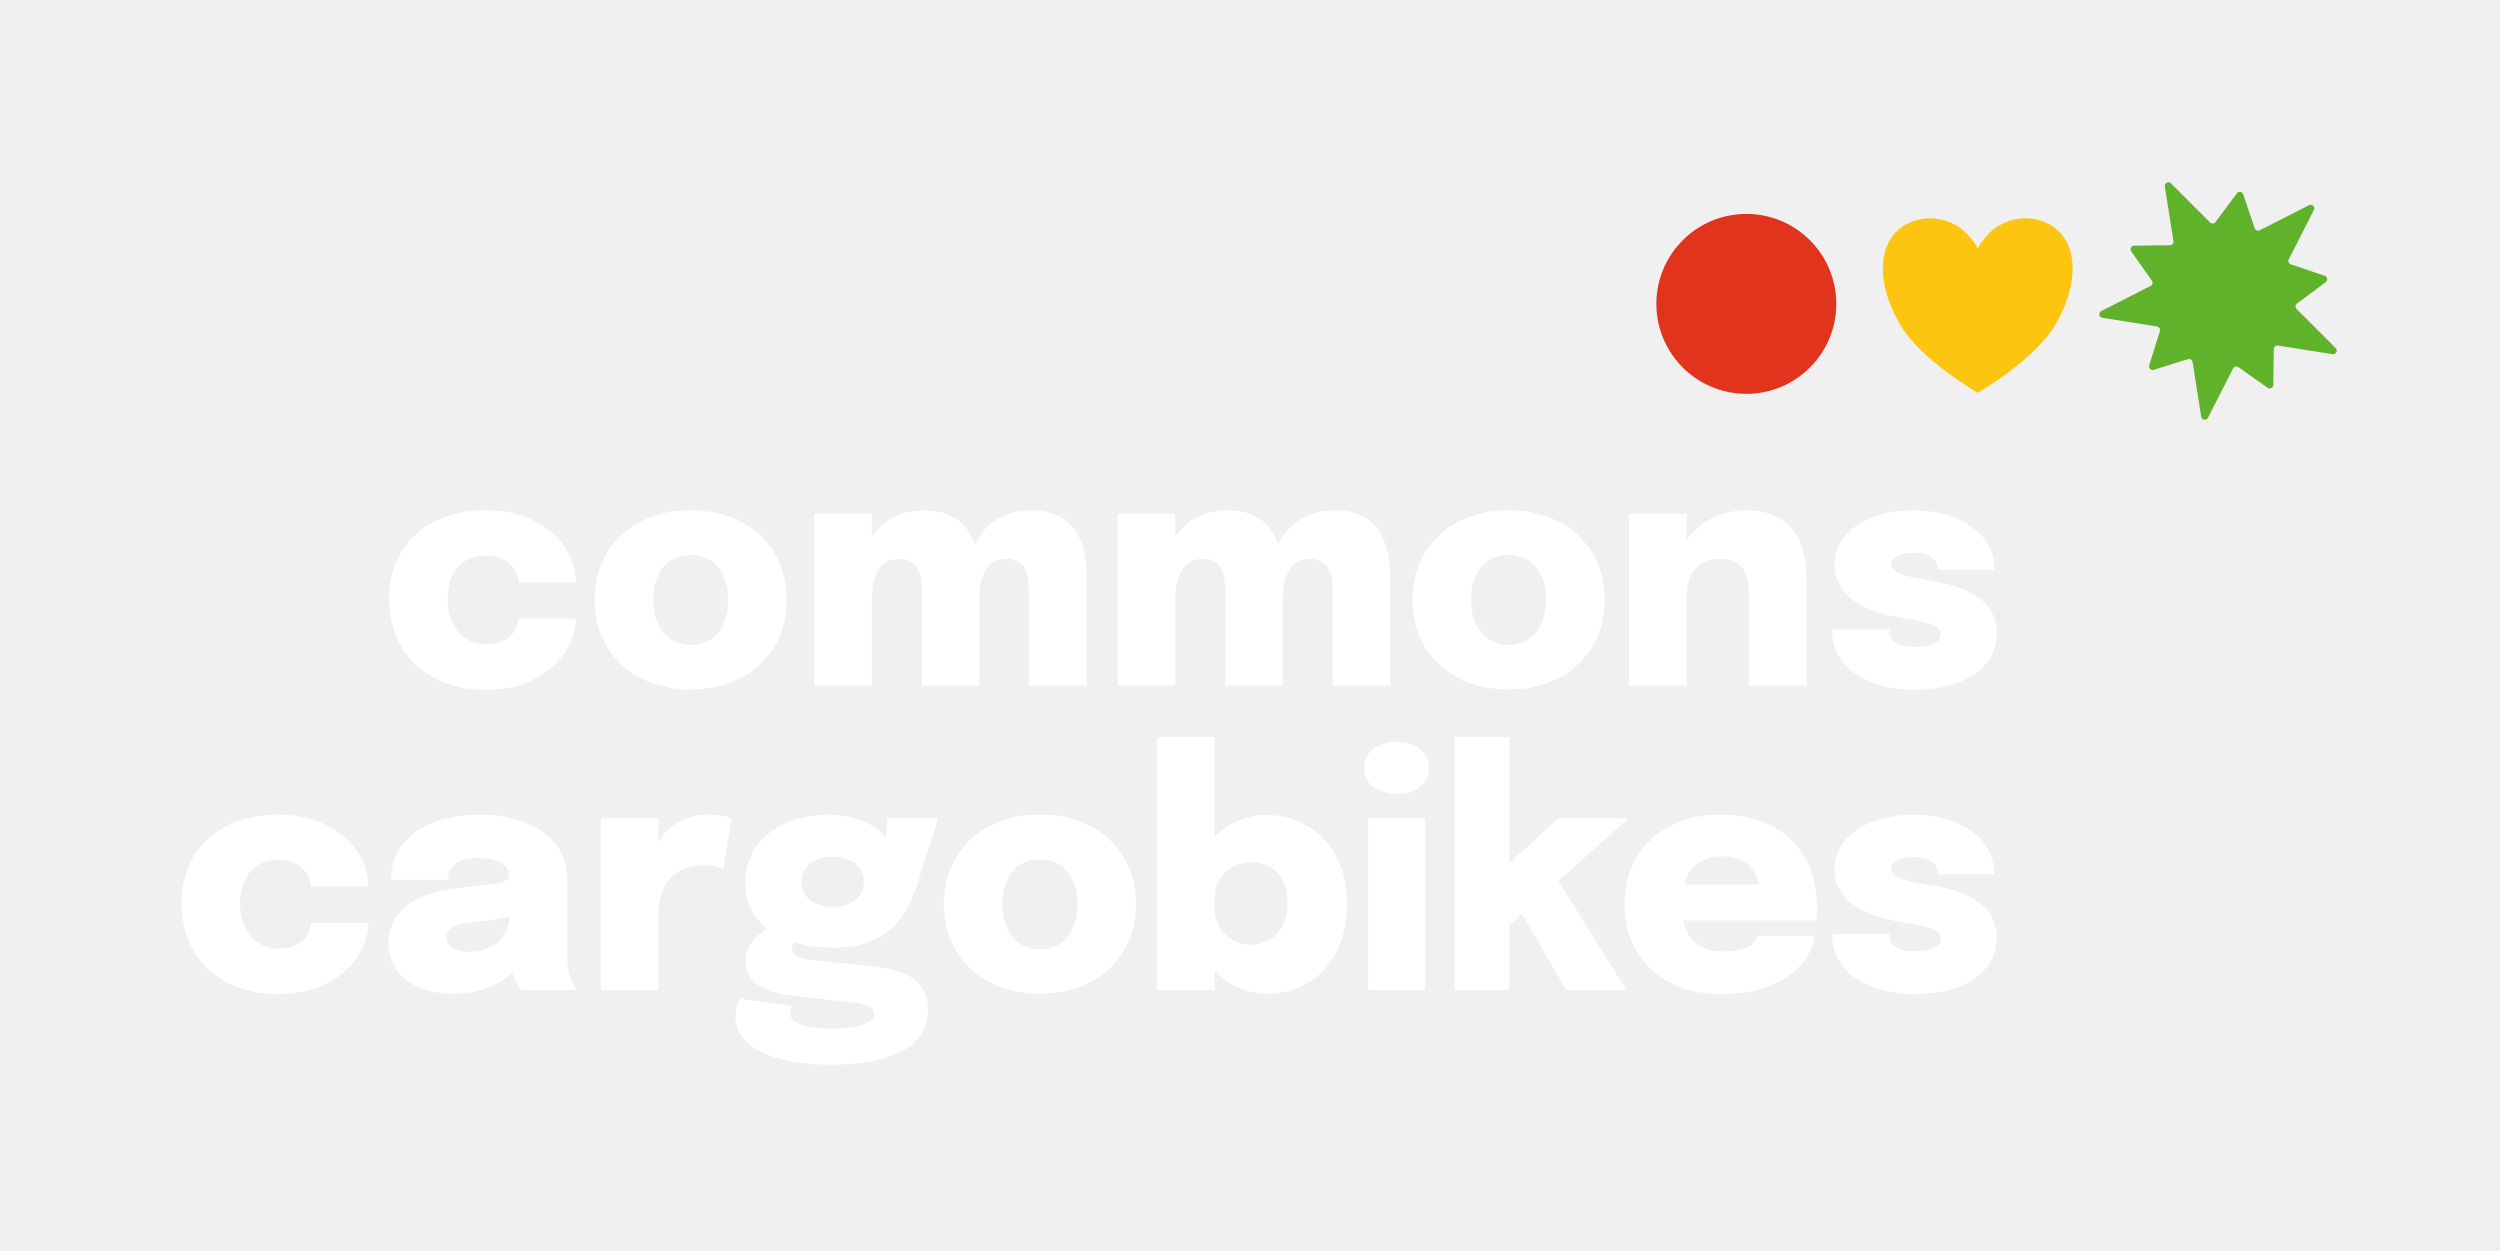
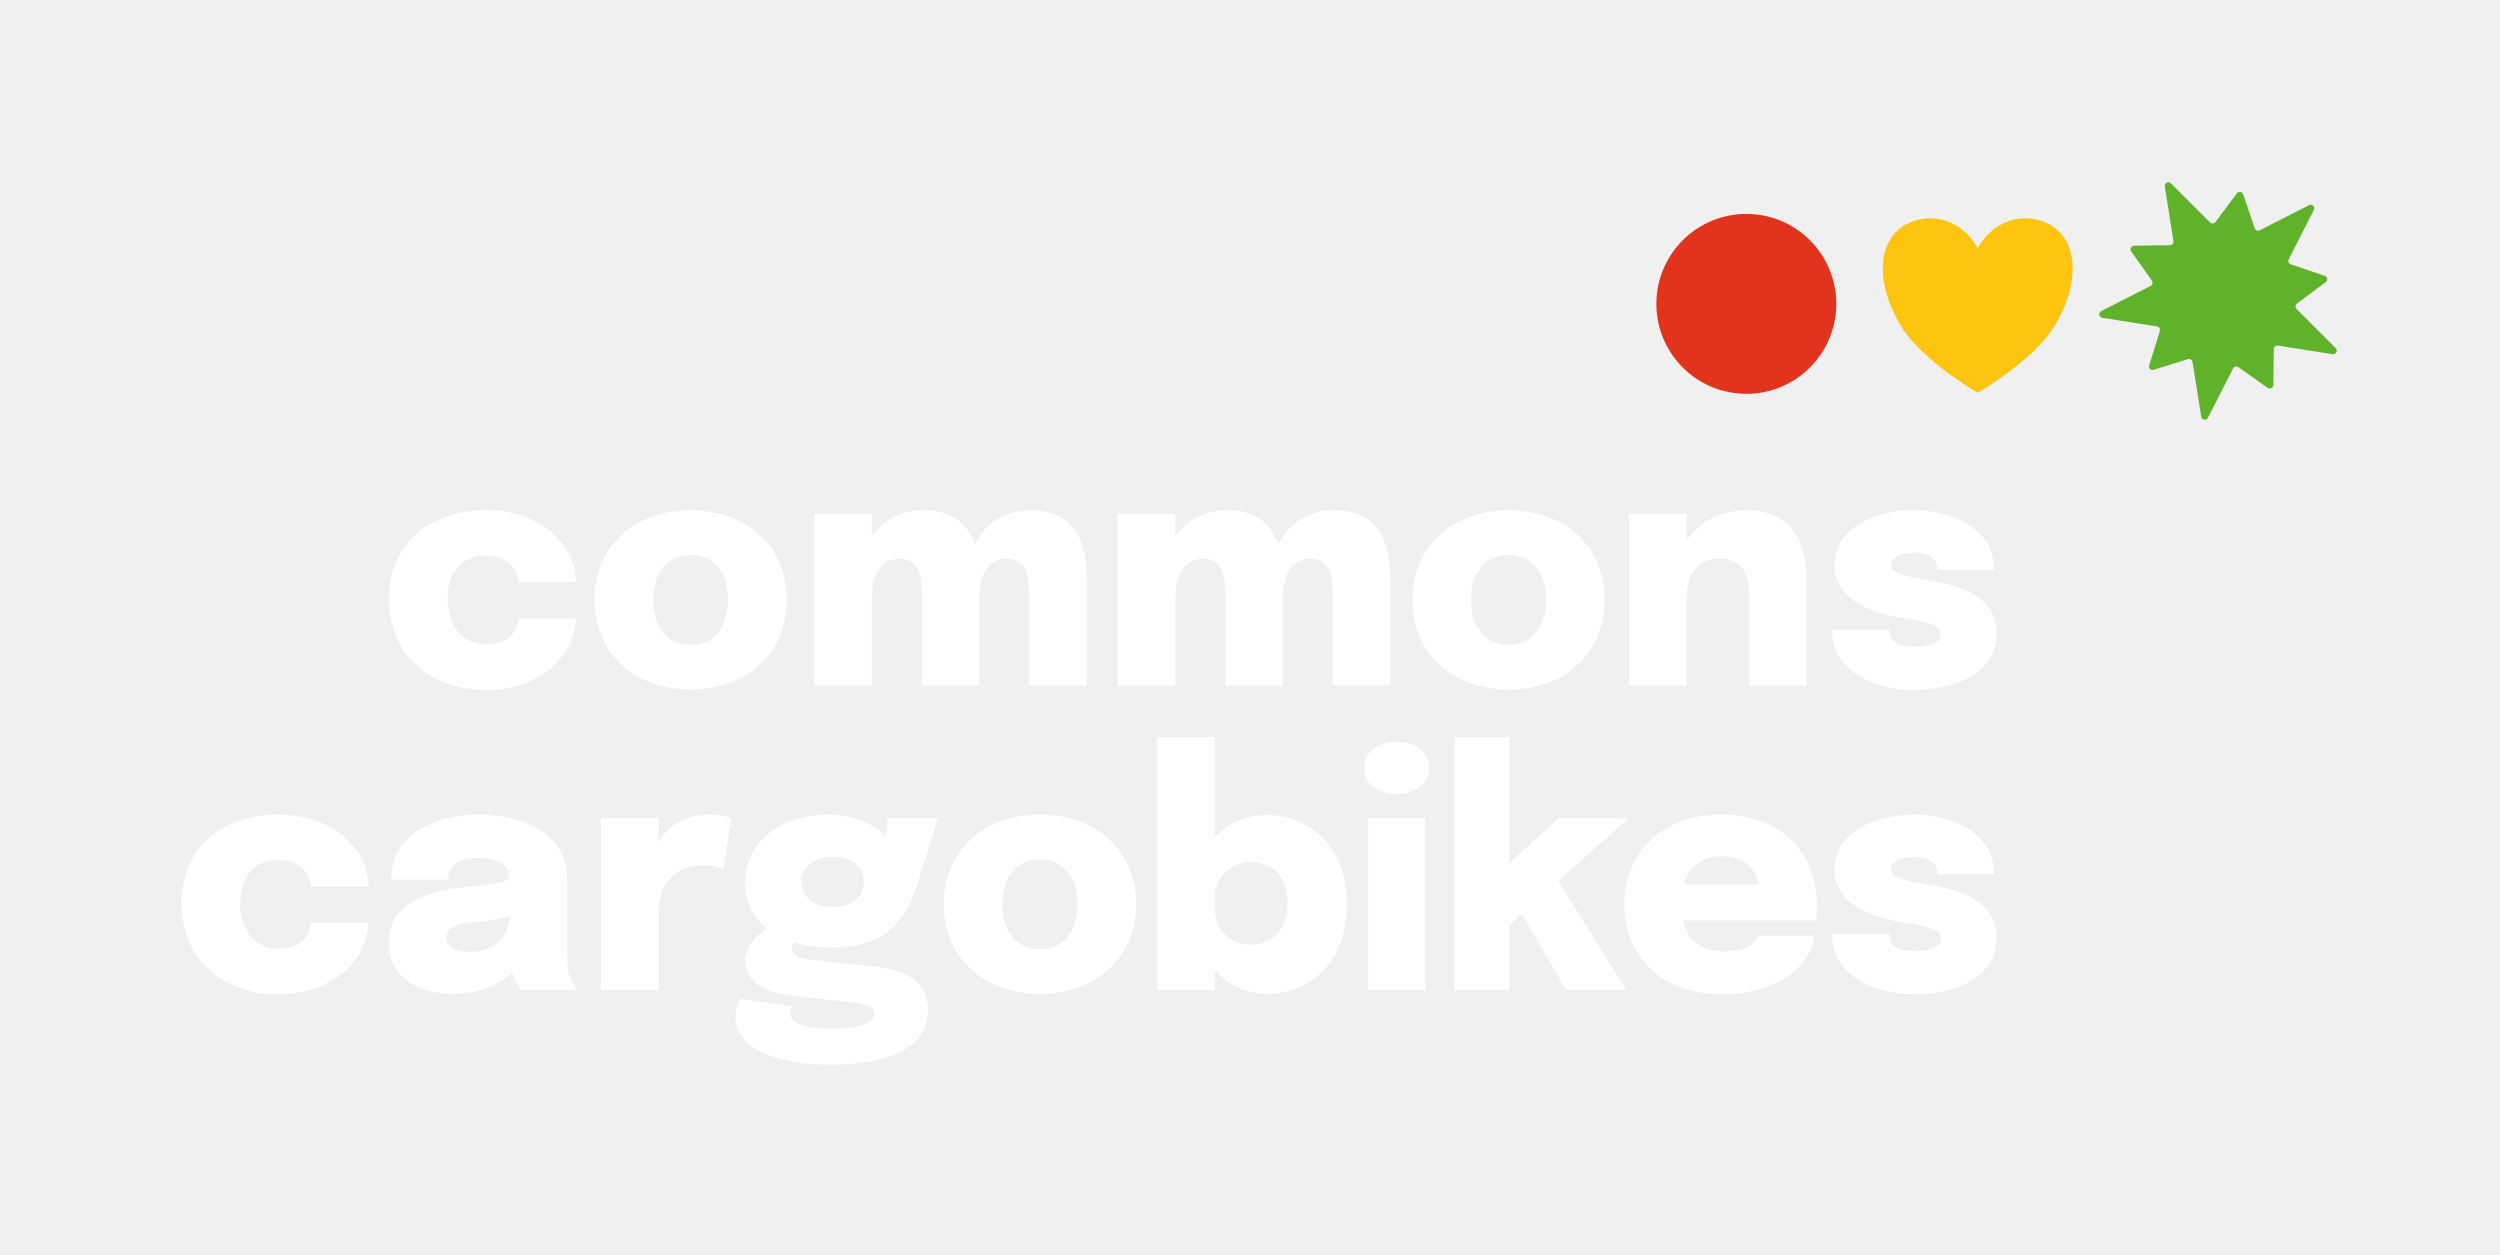
- <svg xmlns="http://www.w3.org/2000/svg" width="100%" height="100%" viewBox="0 0 2600 1301" version="1.1" xml:space="preserve" style="fill-rule:evenodd;clip-rule:evenodd;stroke-linejoin:round;stroke-miterlimit:2;">
-   <rect id="commonscargobikes----negativ" x="0.83" y="0.857" width="2598.43" height="1299.21" style="fill:none;" />
-   <g transform="matrix(6.73787,0,0,6.73787,-4020.62,-3380.97)">
+ <svg xmlns="http://www.w3.org/2000/svg" width="100%" height="100%" viewBox="0 0 624 313" version="1.1" xml:space="preserve" style="fill-rule:evenodd;clip-rule:evenodd;stroke-linejoin:round;stroke-miterlimit:2;">
+   <rect id="commonscargobikes----negativ" x="0.199" y="0.206" width="623.622" height="311.811" style="fill:none;" />
+   <g transform="matrix(1.61709,0,0,1.61709,-964.949,-811.432)">
    <g transform="matrix(49.9432,0,0,49.9432,655.326,607.619)">
      <path d="M0.328,0.013c0.183,-0 0.278,-0.12 0.278,-0.221l-0.177,-0c-0.005,0.045 -0.033,0.08 -0.102,0.08c-0.069,0 -0.117,-0.055 -0.117,-0.14c0,-0.086 0.048,-0.134 0.117,-0.134c0.066,0 0.093,0.037 0.101,0.071c0.001,0.004 0.001,0.007 0.001,0.011l0.177,0l-0,-0.004c-0,-0.1 -0.096,-0.218 -0.278,-0.218c-0.183,0 -0.299,0.11 -0.299,0.274c0,0.164 0.116,0.281 0.299,0.281Z" style="fill:#fff;fill-rule:nonzero;" />
    </g>
    <g transform="matrix(49.9432,0,0,49.9432,687.04,607.619)">
      <path d="M0.326,0.012c0.176,0 0.297,-0.114 0.297,-0.277c0,-0.164 -0.121,-0.277 -0.297,-0.277c-0.176,0 -0.297,0.113 -0.297,0.277c0,0.163 0.121,0.277 0.297,0.277Zm0,-0.138c-0.071,0 -0.116,-0.055 -0.116,-0.139c0,-0.085 0.045,-0.139 0.116,-0.139c0.071,0 0.116,0.054 0.116,0.139c0,0.084 -0.045,0.139 -0.116,0.139Z" style="fill:#fff;fill-rule:nonzero;" />
    </g>
    <g transform="matrix(49.9432,0,0,49.9432,719.603,607.619)">
      <path d="M0.056,-0l0.178,-0l-0,-0.268c-0,-0.07 0.026,-0.124 0.084,-0.124c0.064,-0 0.071,0.056 0.071,0.11l-0,0.282l0.177,-0l-0,-0.27c-0,-0.068 0.025,-0.122 0.083,-0.122c0.063,-0 0.071,0.049 0.071,0.109l-0,0.283l0.178,-0l0,-0.332c0,-0.113 -0.037,-0.21 -0.172,-0.21c-0.082,0 -0.142,0.04 -0.174,0.106c-0.021,-0.062 -0.067,-0.106 -0.157,-0.106c-0.071,0 -0.127,0.03 -0.161,0.082l-0,-0.071l-0.178,-0l-0,0.531Z" style="fill:#fff;fill-rule:nonzero;" />
    </g>
    <g transform="matrix(49.9432,0,0,49.9432,766.45,607.619)">
      <path d="M0.056,-0l0.178,-0l-0,-0.268c-0,-0.07 0.026,-0.124 0.084,-0.124c0.064,-0 0.071,0.056 0.071,0.11l-0,0.282l0.177,-0l-0,-0.27c-0,-0.068 0.025,-0.122 0.083,-0.122c0.063,-0 0.071,0.049 0.071,0.109l-0,0.283l0.178,-0l0,-0.332c0,-0.113 -0.037,-0.21 -0.172,-0.21c-0.082,0 -0.142,0.04 -0.174,0.106c-0.021,-0.062 -0.067,-0.106 -0.157,-0.106c-0.071,0 -0.127,0.03 -0.161,0.082l-0,-0.071l-0.178,-0l-0,0.531Z" style="fill:#fff;fill-rule:nonzero;" />
    </g>
    <g transform="matrix(49.9432,0,0,49.9432,813.296,607.619)">
      <path d="M0.326,0.012c0.176,0 0.297,-0.114 0.297,-0.277c0,-0.164 -0.121,-0.277 -0.297,-0.277c-0.176,0 -0.297,0.113 -0.297,0.277c0,0.163 0.121,0.277 0.297,0.277Zm0,-0.138c-0.071,0 -0.116,-0.055 -0.116,-0.139c0,-0.085 0.045,-0.139 0.116,-0.139c0.071,0 0.116,0.054 0.116,0.139c0,0.084 -0.045,0.139 -0.116,0.139Z" style="fill:#fff;fill-rule:nonzero;" />
    </g>
    <g transform="matrix(49.9432,0,0,49.9432,845.36,607.619)">
      <path d="M0.056,-0l0.178,-0l-0,-0.272c-0,-0.073 0.034,-0.12 0.102,-0.12c0.078,-0 0.091,0.055 0.091,0.115l0,0.277l0.178,-0l0,-0.329c0,-0.126 -0.054,-0.213 -0.187,-0.213c-0.077,0 -0.144,0.035 -0.184,0.093l-0,-0.082l-0.178,-0l-0,0.531Z" style="fill:#fff;fill-rule:nonzero;" />
    </g>
    <g transform="matrix(49.9432,0,0,49.9432,878.098,607.619)">
      <path d="M0.282,0.013c0.122,-0 0.255,-0.048 0.255,-0.176c-0,-0.121 -0.135,-0.151 -0.218,-0.164c-0.063,-0.01 -0.108,-0.021 -0.108,-0.047c-0,-0.029 0.043,-0.037 0.072,-0.037c0.034,-0 0.071,0.014 0.071,0.048l0,0.005l0.175,0l0,-0.006c0,-0.11 -0.117,-0.178 -0.245,-0.178c-0.134,0 -0.248,0.059 -0.248,0.171c0,0.11 0.122,0.148 0.216,0.163c0.08,0.013 0.112,0.021 0.112,0.05c0,0.028 -0.043,0.038 -0.077,0.038c-0.05,0 -0.081,-0.013 -0.081,-0.047l0,-0.006l-0.177,0l0,0.007c0,0.12 0.128,0.179 0.253,0.179Z" style="fill:#fff;fill-rule:nonzero;" />
    </g>
    <g transform="matrix(49.9432,0,0,49.9432,623.288,654.595)">
      <path d="M0.328,0.013c0.183,-0 0.278,-0.12 0.278,-0.221l-0.177,-0c-0.005,0.045 -0.033,0.08 -0.102,0.08c-0.069,0 -0.117,-0.055 -0.117,-0.14c0,-0.086 0.048,-0.134 0.117,-0.134c0.066,0 0.093,0.037 0.101,0.071c0.001,0.004 0.001,0.007 0.001,0.011l0.177,0l-0,-0.004c-0,-0.1 -0.096,-0.218 -0.278,-0.218c-0.183,0 -0.299,0.11 -0.299,0.274c0,0.164 0.116,0.281 0.299,0.281Z" style="fill:#fff;fill-rule:nonzero;" />
    </g>
    <g transform="matrix(49.9432,0,0,49.9432,655.001,654.595)">
      <path d="M0.234,0.012c0.073,-0 0.141,-0.025 0.182,-0.067c0.001,0.004 0.002,0.008 0.004,0.013c0.007,0.02 0.019,0.036 0.025,0.042l0.174,0c-0.006,-0.006 -0.019,-0.024 -0.027,-0.048c-0.006,-0.021 -0.006,-0.048 -0.006,-0.077l-0,-0.218c-0,-0.135 -0.129,-0.199 -0.272,-0.199c-0.153,0 -0.272,0.07 -0.272,0.201l0.176,0c0,-0.045 0.032,-0.067 0.094,-0.067c0.059,-0 0.095,0.022 0.095,0.054l-0,0.001c-0,0.02 -0.034,0.025 -0.146,0.036c-0.116,0.011 -0.227,0.057 -0.227,0.172c0,0.1 0.084,0.157 0.2,0.157Zm0.051,-0.13c-0.047,-0 -0.072,-0.015 -0.072,-0.044c0,-0.031 0.028,-0.042 0.085,-0.048c0.036,-0.003 0.076,-0.009 0.111,-0.018c-0.007,0.08 -0.067,0.11 -0.124,0.11Z" style="fill:#fff;fill-rule:nonzero;" />
    </g>
    <g transform="matrix(49.9432,0,0,49.9432,686.665,654.595)">
      <path d="M0.056,-0l0.178,-0l0,-0.238c0,-0.071 0.036,-0.148 0.141,-0.148c0.031,0 0.053,0.01 0.059,0.013l0.026,-0.157c-0.006,-0.003 -0.028,-0.012 -0.071,-0.012c-0.071,0 -0.123,0.032 -0.155,0.084l0,-0.073l-0.178,-0l-0,0.531Z" style="fill:#fff;fill-rule:nonzero;" />
    </g>
    <g transform="matrix(49.9432,0,0,49.9432,709.939,654.595)">
      <path d="M0.431,-0.073l-0.187,-0.02c-0.049,-0.005 -0.064,-0.018 -0.064,-0.035c-0,-0.007 0.004,-0.013 0.009,-0.019c0.034,0.011 0.074,0.016 0.119,0.016c0.157,0 0.225,-0.082 0.261,-0.198l0.063,-0.202l-0.156,-0l-0.005,0.059c-0.034,-0.042 -0.103,-0.07 -0.178,-0.07c-0.146,0 -0.257,0.083 -0.257,0.209c0,0.06 0.024,0.109 0.067,0.143c-0.03,0.019 -0.066,0.055 -0.066,0.1c-0,0.063 0.057,0.098 0.133,0.106l0.201,0.023c0.033,0.003 0.064,0.01 0.064,0.035c0,0.028 -0.051,0.046 -0.128,0.046c-0.075,-0 -0.132,-0.016 -0.132,-0.046c0,-0.012 0.004,-0.021 0.007,-0.024l-0.161,-0.023c-0.009,0.014 -0.015,0.034 -0.015,0.057c0,0.089 0.11,0.147 0.297,0.147c0.187,-0 0.298,-0.059 0.298,-0.168c-0,-0.093 -0.068,-0.125 -0.17,-0.136Zm-0.124,-0.184c-0.056,-0 -0.097,-0.027 -0.097,-0.077c0,-0.049 0.042,-0.078 0.097,-0.078c0.055,0 0.096,0.028 0.096,0.077c-0,0.05 -0.04,0.078 -0.096,0.078Z" style="fill:#fff;fill-rule:nonzero;" />
    </g>
    <g transform="matrix(49.9432,0,0,49.9432,740.954,654.595)">
      <path d="M0.326,0.012c0.176,0 0.297,-0.114 0.297,-0.277c0,-0.164 -0.121,-0.277 -0.297,-0.277c-0.176,0 -0.297,0.113 -0.297,0.277c0,0.163 0.121,0.277 0.297,0.277Zm0,-0.138c-0.071,0 -0.116,-0.055 -0.116,-0.139c0,-0.085 0.045,-0.139 0.116,-0.139c0.071,0 0.116,0.054 0.116,0.139c0,0.084 -0.045,0.139 -0.116,0.139Z" style="fill:#fff;fill-rule:nonzero;" />
    </g>
    <g transform="matrix(49.9432,0,0,49.9432,772.518,654.595)">
      <path d="M0.056,-0l0.178,-0l0,-0.061c0.042,0.045 0.098,0.073 0.161,0.073c0.133,0 0.248,-0.096 0.248,-0.281c0,-0.175 -0.12,-0.272 -0.248,-0.272c-0.063,-0 -0.119,0.025 -0.161,0.069l0,-0.31l-0.178,0l-0,0.782Zm0.29,-0.395c0.06,-0 0.113,0.037 0.113,0.126c0,0.09 -0.054,0.129 -0.113,0.129c-0.056,0 -0.112,-0.041 -0.112,-0.112l0,-0.034c0,-0.07 0.057,-0.109 0.112,-0.109Z" style="fill:#fff;fill-rule:nonzero;" />
    </g>
    <g transform="matrix(49.9432,0,0,49.9432,805.605,654.595)">
      <path d="M0.134,-0.606c0.053,0 0.1,-0.028 0.1,-0.08c0,-0.052 -0.047,-0.081 -0.1,-0.081c-0.054,0 -0.101,0.029 -0.101,0.081c0,0.051 0.047,0.08 0.101,0.08Zm-0.088,0.606l0.176,-0l0,-0.531l-0.176,-0l-0,0.531Z" style="fill:#fff;fill-rule:nonzero;" />
    </g>
    <g transform="matrix(49.9432,0,0,49.9432,818.44,654.595)">
      <path d="M0.056,-0l0.169,-0l-0,-0.199l0.039,-0.036l0.137,0.235l0.186,-0l-0.21,-0.337l0.217,-0.194l-0.217,-0l-0.152,0.139l-0,-0.39l-0.169,0l-0,0.782Z" style="fill:#fff;fill-rule:nonzero;" />
    </g>
    <g transform="matrix(49.9432,0,0,49.9432,846.009,654.595)">
      <path d="M0.616,-0.168l-0.176,-0c-0.003,0.022 -0.031,0.049 -0.105,0.049c-0.071,0 -0.111,-0.034 -0.124,-0.096l0.411,0c0.001,-0.008 0.002,-0.024 0.002,-0.042c-0,-0.173 -0.114,-0.285 -0.297,-0.285c-0.177,0 -0.298,0.111 -0.298,0.277c0,0.163 0.116,0.278 0.298,0.278c0.177,-0 0.28,-0.089 0.289,-0.181Zm-0.286,-0.245c0.074,0 0.108,0.044 0.113,0.087l-0.23,-0c0.015,-0.056 0.055,-0.087 0.117,-0.087Z" style="fill:#fff;fill-rule:nonzero;" />
    </g>
    <g transform="matrix(49.9432,0,0,49.9432,878.098,654.595)">
      <path d="M0.282,0.013c0.122,-0 0.255,-0.048 0.255,-0.176c-0,-0.121 -0.135,-0.151 -0.218,-0.164c-0.063,-0.01 -0.108,-0.021 -0.108,-0.047c-0,-0.029 0.043,-0.037 0.072,-0.037c0.034,-0 0.071,0.014 0.071,0.048l0,0.005l0.175,0l0,-0.006c0,-0.11 -0.117,-0.178 -0.245,-0.178c-0.134,0 -0.248,0.059 -0.248,0.171c0,0.11 0.122,0.148 0.216,0.163c0.08,0.013 0.112,0.021 0.112,0.05c0,0.028 -0.043,0.038 -0.077,0.038c-0.05,0 -0.081,-0.013 -0.081,-0.047l0,-0.006l-0.177,0l0,0.007c0,0.12 0.128,0.179 0.253,0.179Z" style="fill:#fff;fill-rule:nonzero;" />
    </g>
  </g>
  <g>
-     <path d="M1909.74,316.031c-0,-51.672 -41.889,-93.561 -93.561,-93.561c-51.667,-0 -93.557,41.889 -93.557,93.561c0,51.671 41.89,93.56 93.557,93.56c51.672,0 93.561,-41.889 93.561,-93.56" style="fill:#e2341d;" />
-     <path d="M2056.85,258.202c20.777,-37.593 62.333,-37.593 83.111,-18.797c20.778,18.797 20.778,56.391 -0,93.984c-14.545,28.195 -51.945,56.39 -83.111,75.187c-31.167,-18.797 -68.566,-46.992 -83.111,-75.187c-20.778,-37.593 -20.778,-75.187 0,-93.984c20.778,-18.796 62.333,-18.796 83.111,18.797Z" style="fill:#fdc50f;" />
-     <path d="M2406.42,218.399l-26.125,51.249c-1.037,2.038 -0.027,4.518 2.136,5.253l35.286,11.953c2.857,0.967 3.457,4.75 1.038,6.555l-29.875,22.3c-1.833,1.364 -2.024,4.039 -0.41,5.653l40.655,40.656c2.569,2.568 0.349,6.918 -3.233,6.351l-56.809,-8.975c-2.257,-0.359 -4.304,1.367 -4.337,3.652l-0.488,37.273c-0.038,3.014 -3.448,4.75 -5.914,3.01l-30.419,-21.51c-1.861,-1.321 -4.467,-0.679 -5.504,1.359l-26.125,51.254c-1.652,3.234 -6.477,2.466 -7.044,-1.121l-8.975,-56.791c-0.359,-2.257 -2.634,-3.676 -4.816,-2.996l-35.588,11.073c-2.885,0.898 -5.593,-1.81 -4.695,-4.694l11.074,-35.584c0.679,-2.182 -0.735,-4.462 -2.992,-4.816l-56.795,-8.979c-3.588,-0.563 -4.355,-5.393 -1.122,-7.04l51.259,-26.129c2.033,-1.038 2.675,-3.639 1.354,-5.504l-21.505,-30.42c-1.745,-2.466 -0.009,-5.876 3.011,-5.913l37.272,-0.489c2.28,-0.028 4.006,-2.08 3.653,-4.336l-8.98,-56.805c-0.568,-3.587 3.787,-5.802 6.351,-3.233l40.655,40.65c1.619,1.619 4.29,1.424 5.658,-0.405l22.295,-29.879c1.81,-2.42 5.588,-1.819 6.556,1.042l11.953,35.281c0.735,2.164 3.219,3.173 5.257,2.136l51.245,-26.12c3.238,-1.652 6.69,1.805 5.043,5.039" style="fill:#61b22b;" />
+     <path d="M458.338,75.847c-0,-12.401 -10.054,-22.454 -22.455,-22.454c-12.4,-0 -22.454,10.053 -22.454,22.454c0,12.401 10.054,22.455 22.454,22.455c12.401,-0 22.455,-10.054 22.455,-22.455" style="fill:#e2341d;" />
+     <path d="M493.643,61.968c4.987,-9.022 14.96,-9.022 19.947,-4.511c4.987,4.511 4.987,13.534 -0,22.556c-3.491,6.767 -12.467,13.534 -19.947,18.045c-7.48,-4.511 -16.456,-11.278 -19.946,-18.045c-4.987,-9.022 -4.987,-18.045 -0,-22.556c4.986,-4.511 14.96,-4.511 19.946,4.511Z" style="fill:#fdc50f;" />
+     <path d="M577.54,52.416l-6.27,12.299c-0.249,0.49 -0.006,1.085 0.513,1.261l8.469,2.869c0.685,0.232 0.829,1.14 0.249,1.573l-7.17,5.352c-0.44,0.327 -0.486,0.97 -0.099,1.357l9.758,9.757c0.616,0.617 0.083,1.661 -0.776,1.524l-13.635,-2.154c-0.541,-0.086 -1.033,0.329 -1.04,0.877l-0.118,8.945c-0.009,0.724 -0.827,1.141 -1.419,0.723l-7.301,-5.162c-0.446,-0.317 -1.071,-0.163 -1.32,0.326l-6.27,12.301c-0.397,0.776 -1.555,0.591 -1.691,-0.269l-2.154,-13.63c-0.086,-0.542 -0.632,-0.882 -1.156,-0.719l-8.541,2.657c-0.692,0.216 -1.342,-0.434 -1.127,-1.126l2.658,-8.54c0.163,-0.524 -0.177,-1.071 -0.718,-1.156l-13.631,-2.155c-0.861,-0.135 -1.045,-1.295 -0.269,-1.69l12.302,-6.271c0.488,-0.249 0.642,-0.873 0.325,-1.321l-5.161,-7.3c-0.419,-0.592 -0.002,-1.411 0.722,-1.42l8.946,-0.117c0.547,-0.007 0.961,-0.499 0.876,-1.041l-2.155,-13.633c-0.136,-0.861 0.909,-1.392 1.524,-0.776l9.758,9.756c0.388,0.389 1.029,0.342 1.357,-0.097l5.351,-7.171c0.435,-0.581 1.342,-0.437 1.574,0.25l2.868,8.468c0.177,0.519 0.773,0.761 1.262,0.512l12.299,-6.269c0.777,-0.396 1.606,0.434 1.21,1.21" style="fill:#61b22b;" />
  </g>
</svg>
